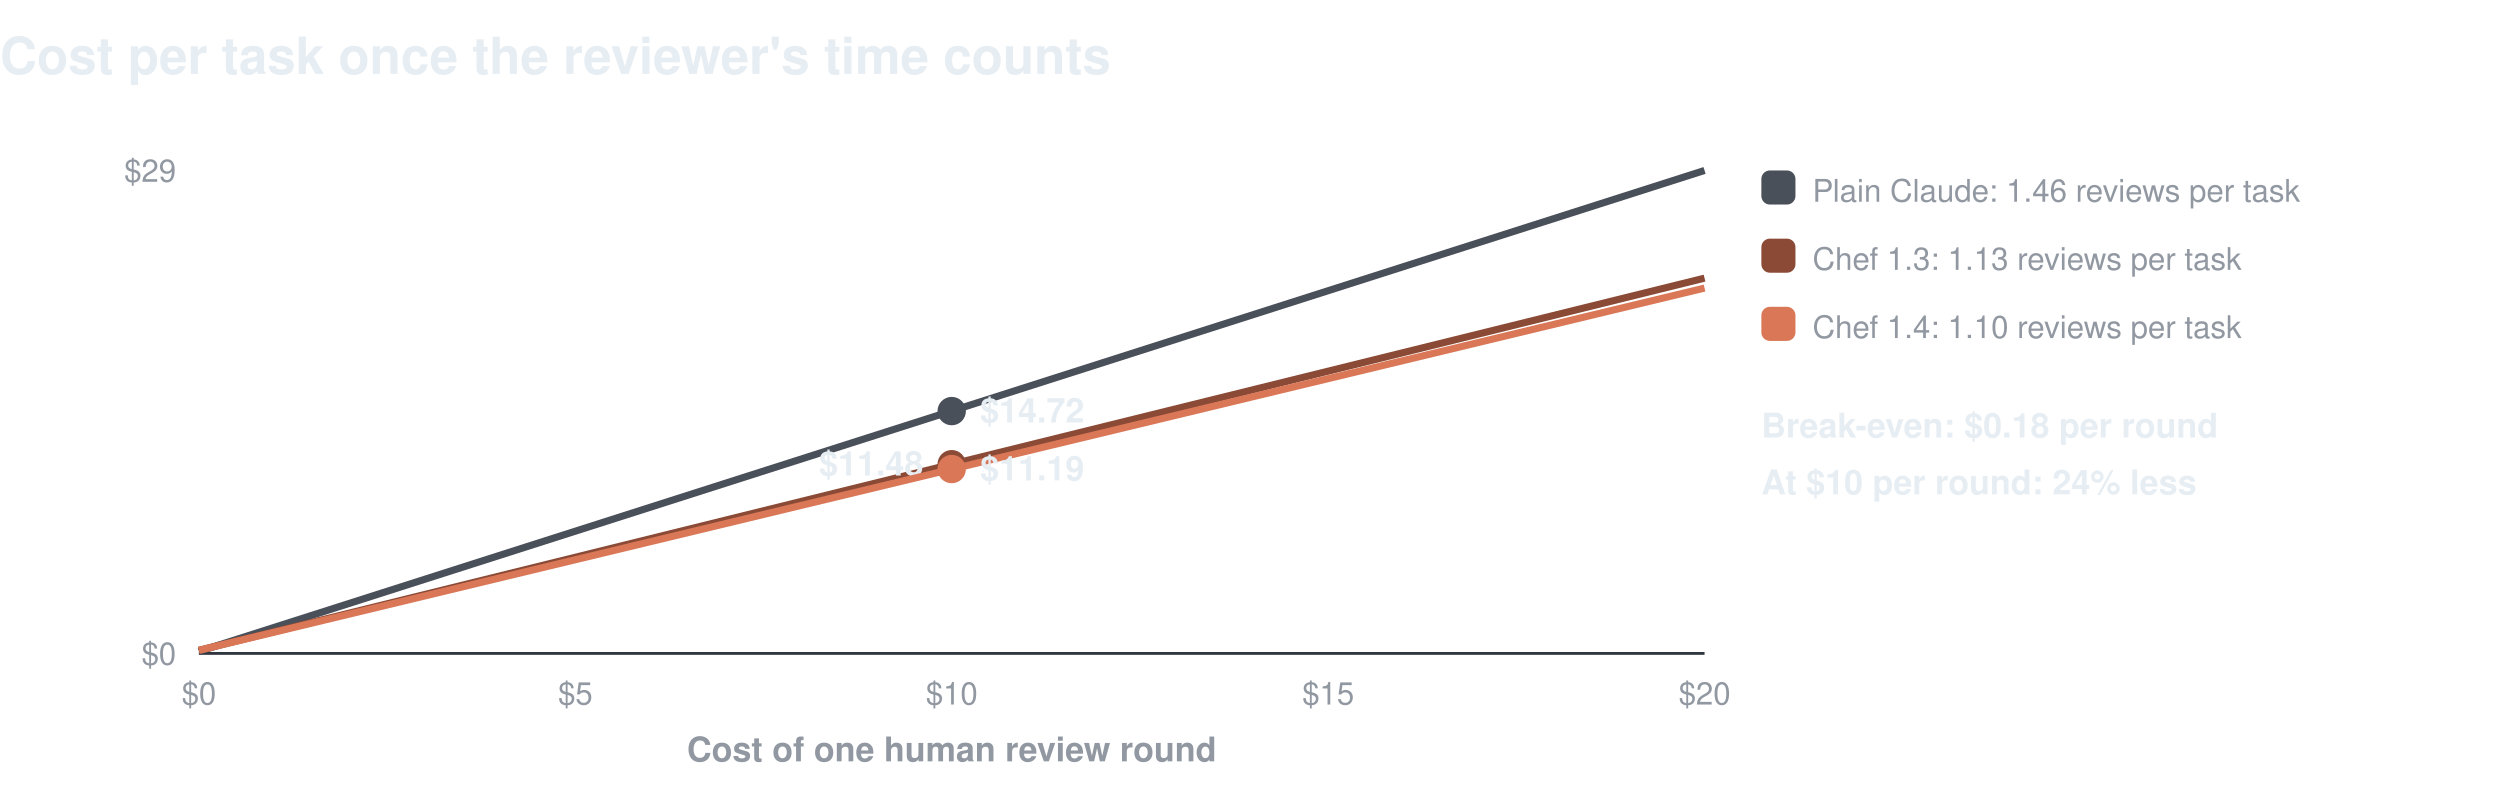
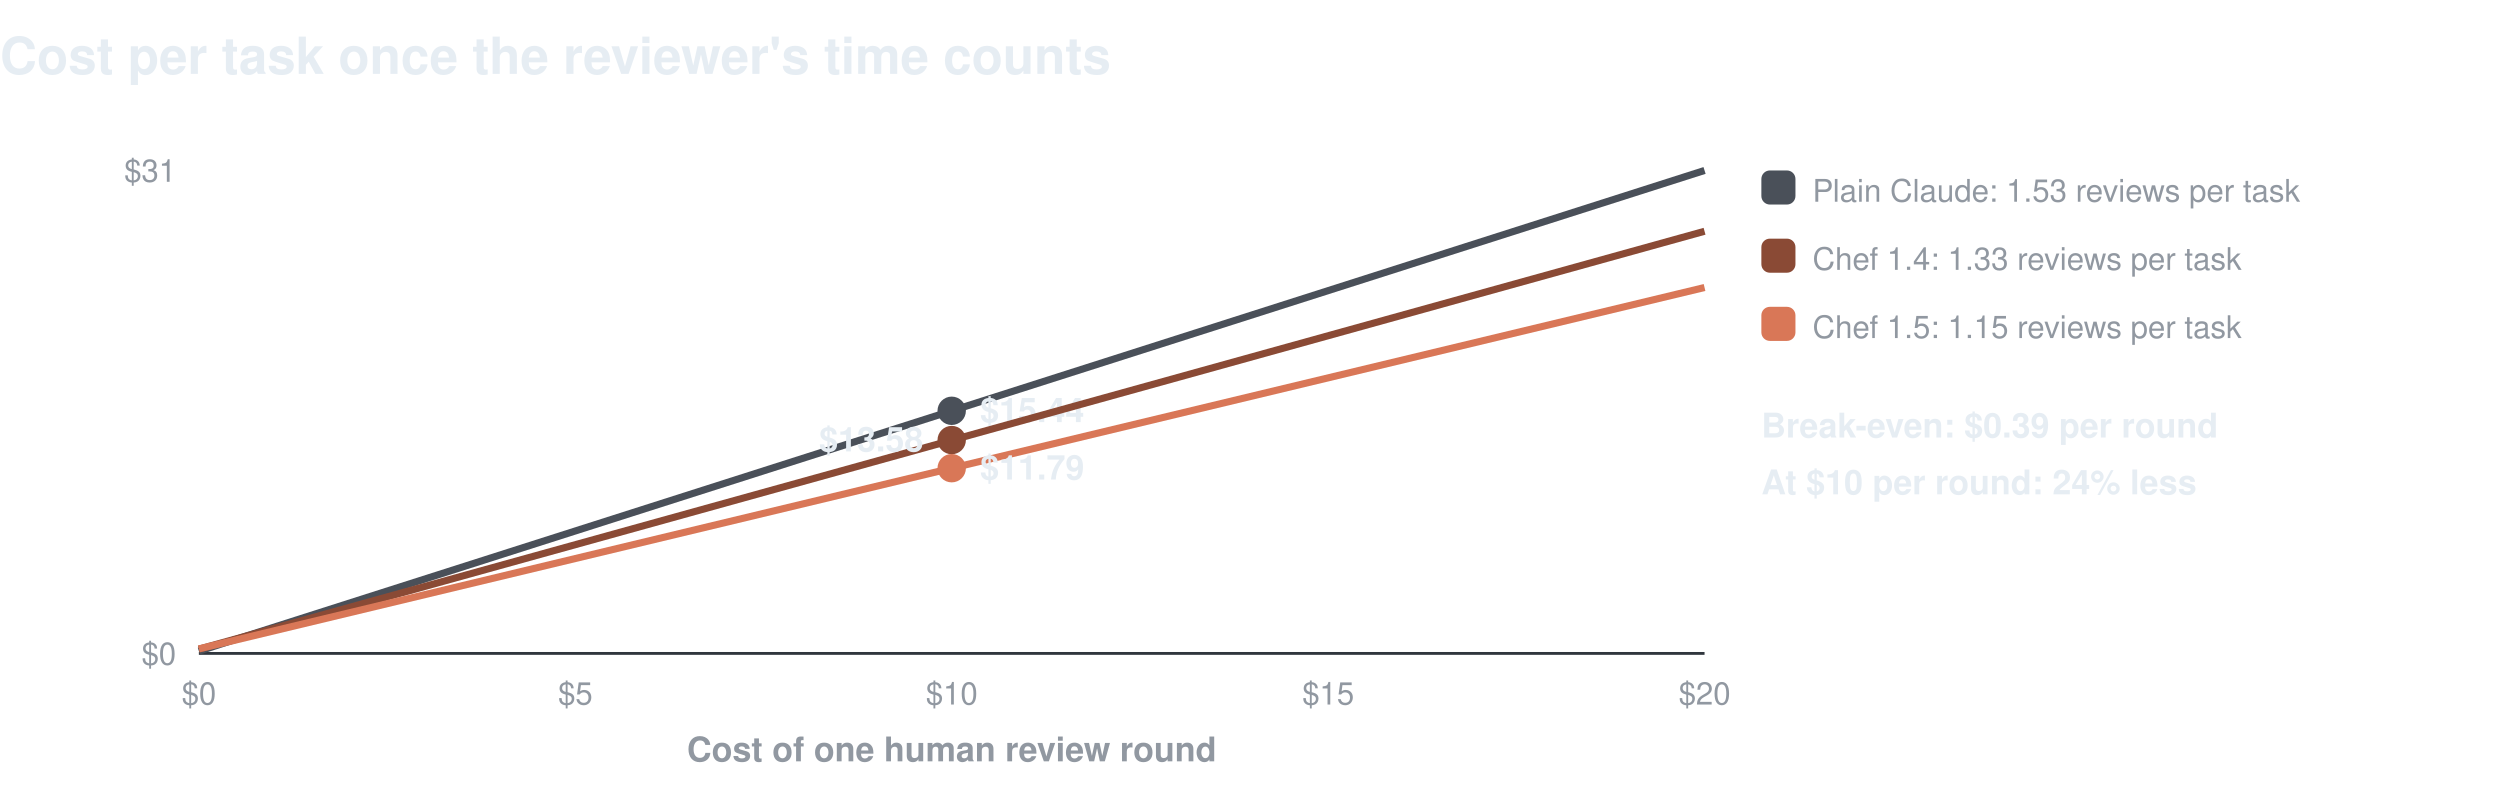
- <svg xmlns="http://www.w3.org/2000/svg" width="880" height="280" viewBox="0 0 880 280" role="img" aria-label="Machine cost per task plus a human reviewer's cost per review round. Chef 1.4 costs less once a round costs more than $0.18; at $10 per round, plain Claude $14.72 and chef 1.4 $11.19 per task, 24% less.">
+ <svg xmlns="http://www.w3.org/2000/svg" width="880" height="280" viewBox="0 0 880 280" role="img" aria-label="Machine cost per task plus a human reviewer's cost per review round. Chef 1.5 costs less once a round costs more than $0.39; at $10 per round, plain Claude $15.44 and chef 1.5 $11.79 per task, 24% less.">
  <text x="0.0" y="26.0" fill="#E6EDF3" font-family="-apple-system, BlinkMacSystemFont, 'Segoe UI', Helvetica, Arial, sans-serif" font-size="18" font-weight="600" text-anchor="start">Cost per task once the reviewer's time counts</text>
  <line x1="70.0" y1="230.0" x2="600.0" y2="230.0" stroke="#30363D" stroke-width="1" />
  <text x="70.0" y="248.0" fill="#9198A1" font-family="-apple-system, BlinkMacSystemFont, 'Segoe UI', Helvetica, Arial, sans-serif" font-size="11" font-weight="400" text-anchor="middle">$0</text>
  <text x="202.5" y="248.0" fill="#9198A1" font-family="-apple-system, BlinkMacSystemFont, 'Segoe UI', Helvetica, Arial, sans-serif" font-size="11" font-weight="400" text-anchor="middle">$5</text>
  <text x="335.0" y="248.0" fill="#9198A1" font-family="-apple-system, BlinkMacSystemFont, 'Segoe UI', Helvetica, Arial, sans-serif" font-size="11" font-weight="400" text-anchor="middle">$10</text>
  <text x="467.5" y="248.0" fill="#9198A1" font-family="-apple-system, BlinkMacSystemFont, 'Segoe UI', Helvetica, Arial, sans-serif" font-size="11" font-weight="400" text-anchor="middle">$15</text>
  <text x="600.0" y="248.0" fill="#9198A1" font-family="-apple-system, BlinkMacSystemFont, 'Segoe UI', Helvetica, Arial, sans-serif" font-size="11" font-weight="400" text-anchor="middle">$20</text>
  <text x="335.0" y="268.0" fill="#9198A1" font-family="-apple-system, BlinkMacSystemFont, 'Segoe UI', Helvetica, Arial, sans-serif" font-size="12" font-weight="600" text-anchor="middle">Cost of one human review round</text>
-   <text x="62.0" y="64.0" fill="#9198A1" font-family="-apple-system, BlinkMacSystemFont, 'Segoe UI', Helvetica, Arial, sans-serif" font-size="11" font-weight="400" text-anchor="end">$29</text>
+   <text x="62.0" y="64.0" fill="#9198A1" font-family="-apple-system, BlinkMacSystemFont, 'Segoe UI', Helvetica, Arial, sans-serif" font-size="11" font-weight="400" text-anchor="end">$31</text>
  <text x="62.0" y="234.0" fill="#9198A1" font-family="-apple-system, BlinkMacSystemFont, 'Segoe UI', Helvetica, Arial, sans-serif" font-size="11" font-weight="400" text-anchor="end">$0</text>
-   <line x1="70.0" y1="229.3" x2="600.0" y2="60.0" stroke="#4A5059" stroke-width="2.5" />
-   <circle cx="335.0" cy="144.7" r="5" fill="#4A5059" />
-   <text x="345.0" y="148.7" fill="#E6EDF3" font-family="-apple-system, BlinkMacSystemFont, 'Segoe UI', Helvetica, Arial, sans-serif" font-size="12" font-weight="600" text-anchor="start">$14.72</text>
-   <line x1="70.0" y1="228.9" x2="600.0" y2="97.9" stroke="#8A4A35" stroke-width="2.5" />
-   <circle cx="335.0" cy="163.4" r="5" fill="#8A4A35" />
-   <text x="325.0" y="167.4" fill="#E6EDF3" font-family="-apple-system, BlinkMacSystemFont, 'Segoe UI', Helvetica, Arial, sans-serif" font-size="12" font-weight="600" text-anchor="end">$11.48</text>
-   <line x1="70.0" y1="228.9" x2="600.0" y2="101.4" stroke="#D97757" stroke-width="2.5" />
-   <circle cx="335.0" cy="165.1" r="5" fill="#D97757" />
-   <text x="345.0" y="169.1" fill="#E6EDF3" font-family="-apple-system, BlinkMacSystemFont, 'Segoe UI', Helvetica, Arial, sans-serif" font-size="12" font-weight="600" text-anchor="start">$11.19</text>
+   <line x1="70.0" y1="229.2" x2="600.0" y2="60.0" stroke="#4A5059" stroke-width="2.5" />
+   <circle cx="335.0" cy="144.6" r="5" fill="#4A5059" />
+   <text x="345.0" y="148.6" fill="#E6EDF3" font-family="-apple-system, BlinkMacSystemFont, 'Segoe UI', Helvetica, Arial, sans-serif" font-size="12" font-weight="600" text-anchor="start">$15.44</text>
+   <line x1="70.0" y1="228.5" x2="600.0" y2="81.4" stroke="#8A4A35" stroke-width="2.5" />
+   <circle cx="335.0" cy="154.9" r="5" fill="#8A4A35" />
+   <text x="325.0" y="158.9" fill="#E6EDF3" font-family="-apple-system, BlinkMacSystemFont, 'Segoe UI', Helvetica, Arial, sans-serif" font-size="12" font-weight="600" text-anchor="end">$13.58</text>
+   <line x1="70.0" y1="228.4" x2="600.0" y2="101.2" stroke="#D97757" stroke-width="2.5" />
+   <circle cx="335.0" cy="164.8" r="5" fill="#D97757" />
+   <text x="345.0" y="168.8" fill="#E6EDF3" font-family="-apple-system, BlinkMacSystemFont, 'Segoe UI', Helvetica, Arial, sans-serif" font-size="12" font-weight="600" text-anchor="start">$11.79</text>
  <rect x="620.0" y="60.0" width="12.0" height="12.0" rx="3" fill="#4A5059" />
-   <text x="638.0" y="71.0" fill="#9198A1" font-family="-apple-system, BlinkMacSystemFont, 'Segoe UI', Helvetica, Arial, sans-serif" font-size="11" font-weight="400" text-anchor="start">Plain Claude: 1.46 reviews per task</text>
+   <text x="638.0" y="71.0" fill="#9198A1" font-family="-apple-system, BlinkMacSystemFont, 'Segoe UI', Helvetica, Arial, sans-serif" font-size="11" font-weight="400" text-anchor="start">Plain Claude: 1.53 reviews per task</text>
  <rect x="620.0" y="84.0" width="12.0" height="12.0" rx="3" fill="#8A4A35" />
-   <text x="638.0" y="95.0" fill="#9198A1" font-family="-apple-system, BlinkMacSystemFont, 'Segoe UI', Helvetica, Arial, sans-serif" font-size="11" font-weight="400" text-anchor="start">Chef 1.3: 1.13 reviews per task</text>
+   <text x="638.0" y="95.0" fill="#9198A1" font-family="-apple-system, BlinkMacSystemFont, 'Segoe UI', Helvetica, Arial, sans-serif" font-size="11" font-weight="400" text-anchor="start">Chef 1.4: 1.33 reviews per task</text>
  <rect x="620.0" y="108.0" width="12.0" height="12.0" rx="3" fill="#D97757" />
-   <text x="638.0" y="119.0" fill="#9198A1" font-family="-apple-system, BlinkMacSystemFont, 'Segoe UI', Helvetica, Arial, sans-serif" font-size="11" font-weight="400" text-anchor="start">Chef 1.4: 1.10 reviews per task</text>
-   <text x="620.0" y="154.0" fill="#E6EDF3" font-family="-apple-system, BlinkMacSystemFont, 'Segoe UI', Helvetica, Arial, sans-serif" font-size="12" font-weight="600" text-anchor="start">Break-even: $0.18 per round</text>
+   <text x="638.0" y="119.0" fill="#9198A1" font-family="-apple-system, BlinkMacSystemFont, 'Segoe UI', Helvetica, Arial, sans-serif" font-size="11" font-weight="400" text-anchor="start">Chef 1.5: 1.15 reviews per task</text>
+   <text x="620.0" y="154.0" fill="#E6EDF3" font-family="-apple-system, BlinkMacSystemFont, 'Segoe UI', Helvetica, Arial, sans-serif" font-size="12" font-weight="600" text-anchor="start">Break-even: $0.39 per round</text>
  <text x="620.0" y="174.0" fill="#E6EDF3" font-family="-apple-system, BlinkMacSystemFont, 'Segoe UI', Helvetica, Arial, sans-serif" font-size="12" font-weight="600" text-anchor="start">At $10 per round: 24% less</text>
</svg>
